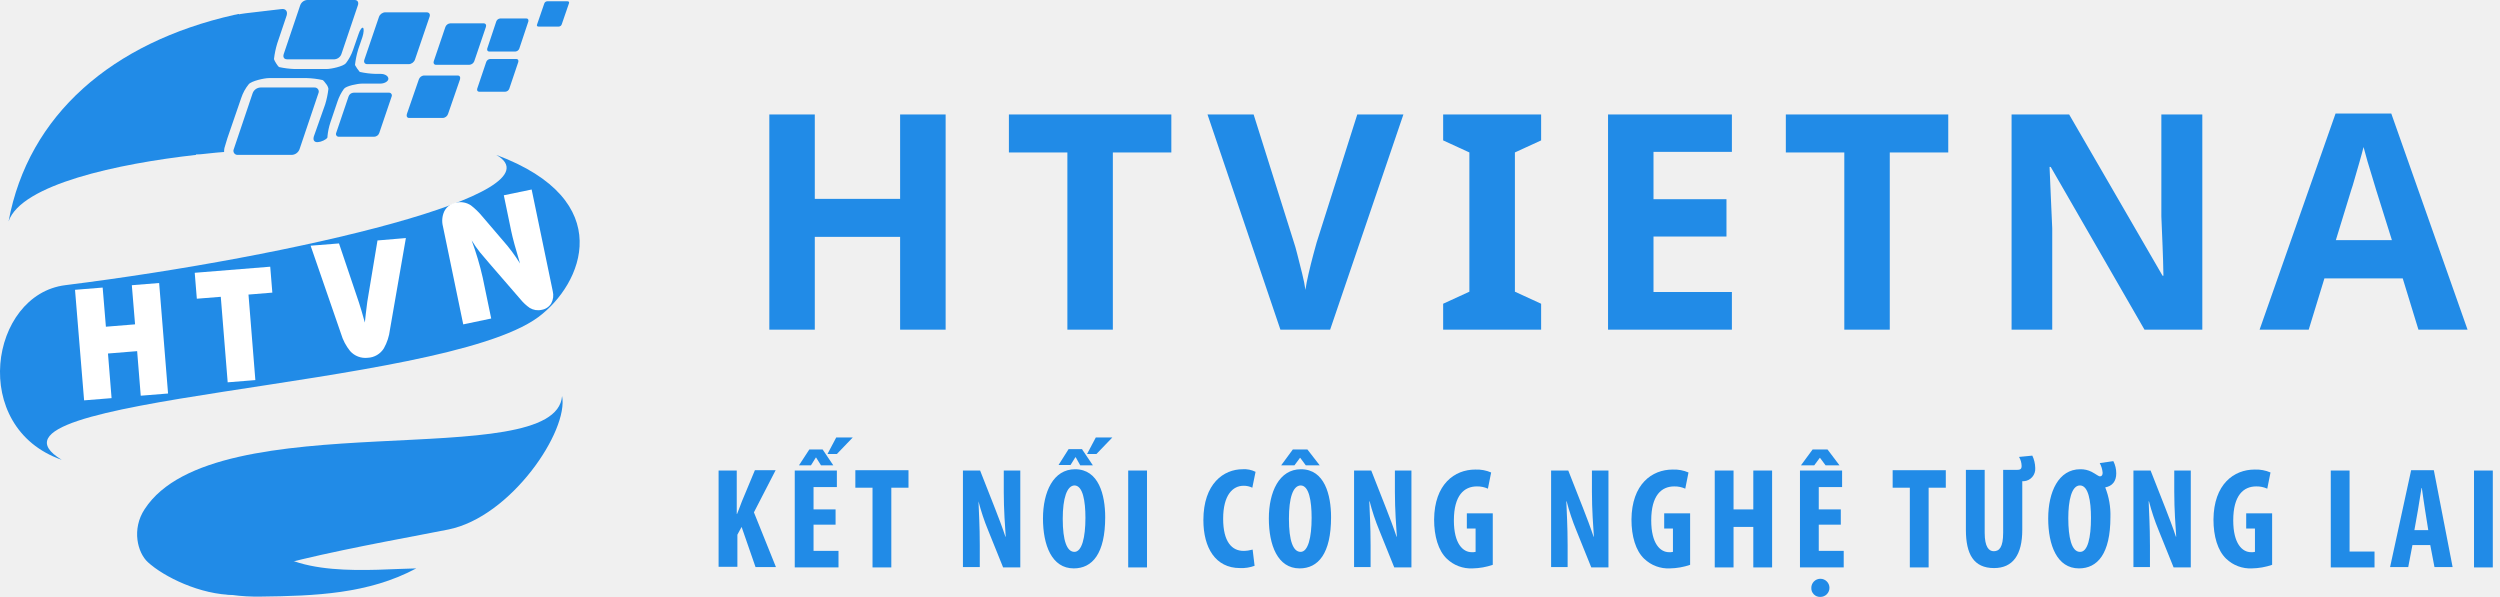
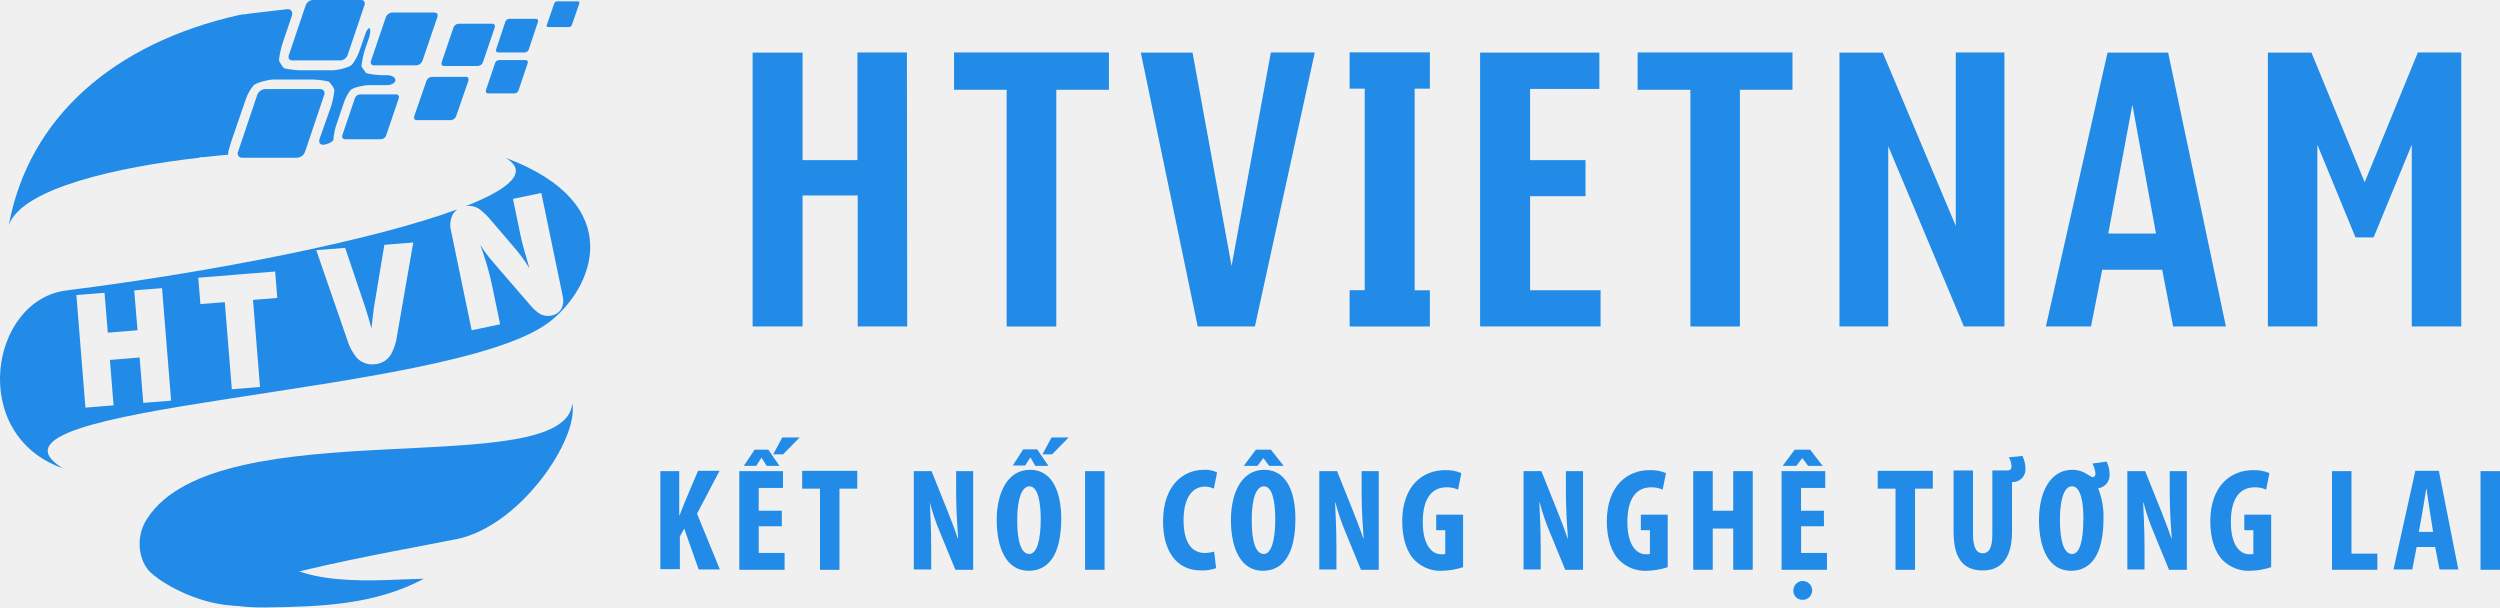
- <svg xmlns="http://www.w3.org/2000/svg" id="Layer_1" data-name="Layer 1" viewBox="0 0 771.47 184.21">
+ <svg xmlns="http://www.w3.org/2000/svg" id="Layer_1" data-name="Layer 1" viewBox="0 0 757.69 184.11">
  <defs>
-     <style>.cls-1,.cls-3{fill:#218be7;}.cls-2{fill:#fff;}.cls-3{font-size:93px;font-family:NokiaLarge-Bold, Nokia
-             Large;font-weight:700;letter-spacing:0.1em;}
-         </style>
+     <style>.cls-1{fill:#218be7;}</style>
  </defs>
  <path class="cls-1" d="M54.6,188.7c3-4.9,19.7-15.8,25.2-7.5,8.9,13.6,35.6,10.3,48.7,10.1-14.7,7.9-31.3,8.5-48,8.7C68.4,200.2,56.3,197,54.6,188.7Z" transform="translate(-0.05 -15.9)" />
-   <path class="cls-1" d="M153.2,63.7c20.5,11.8-61.9,31.3-133,40.2-23.3,2.9-29.8,43.9-1.1,53.9-32.4-19.7,116.6-21.7,147-44C179.9,103.6,190.8,77.7,153.2,63.7Z" transform="translate(-0.05 -15.9)" />
  <path class="cls-1" d="M173.5,138.1c-1.9,24.3-107.1,1.5-128.8,34.9-4.1,6.2-2.2,13.5,1,16.4,4.8,4.4,16.1,10.1,26.7,10.1-14.7-6,48.2-16.6,66-20.2C157.8,175.4,175.6,148.8,173.5,138.1Z" transform="translate(-0.05 -15.9)" />
  <path class="cls-1" d="M105.4,32.6a2.47,2.47,0,0,1-2.1,1.6H88.6c-.9,0-1.3-.7-1-1.6l5.1-15.1a2.47,2.47,0,0,1,2.1-1.6h14.7c.9,0,1.3.7,1,1.6Z" transform="translate(-0.05 -15.9)" />
  <path class="cls-1" d="M92.5,61.9a2.69,2.69,0,0,1-2.4,1.8H73.4a1.26,1.26,0,0,1-1.2-1.8L78,44.7a2.69,2.69,0,0,1,2.4-1.8H97.1a1.26,1.26,0,0,1,1.2,1.8Z" transform="translate(-0.05 -15.9)" />
  <path class="cls-1" d="M117.1,56.9a1.71,1.71,0,0,1-1.6,1.2H104.6a.85.85,0,0,1-.8-1.2l3.8-11.2a1.71,1.71,0,0,1,1.6-1.2h10.9a.85.85,0,0,1,.8,1.2Z" transform="translate(-0.05 -15.9)" />
  <path class="cls-1" d="M138.3,51.1a1.85,1.85,0,0,1-1.5,1.2H126.3c-.6,0-.9-.5-.7-1.2l3.7-10.7a1.85,1.85,0,0,1,1.5-1.2h10.5c.6,0,.9.5.7,1.2Z" transform="translate(-0.05 -15.9)" />
  <path class="cls-1" d="M146.4,34.8a1.74,1.74,0,0,1-1.5,1.1H134.6c-.6,0-.9-.5-.7-1.1l3.6-10.6a1.74,1.74,0,0,1,1.5-1.1h10.3c.6,0,.9.5.7,1.1Z" transform="translate(-0.05 -15.9)" />
  <path class="cls-1" d="M157.2,43.3a1.4,1.4,0,0,1-1.2.9h-8.1c-.5,0-.7-.4-.6-.9l2.8-8.3a1.4,1.4,0,0,1,1.2-.9h8.1c.5,0,.7.4.6.9Z" transform="translate(-0.05 -15.9)" />
  <path class="cls-1" d="M173.4,23.4a1,1,0,0,1-.9.7h-6.3c-.4,0-.6-.3-.4-.7L168,17a1,1,0,0,1,.9-.7h6.3c.4,0,.6.3.4.7Z" transform="translate(-0.05 -15.9)" />
  <path class="cls-1" d="M160.3,30.9a1.4,1.4,0,0,1-1.2.9H151c-.5,0-.7-.4-.6-.9l2.8-8.4a1.4,1.4,0,0,1,1.2-.9h8.1c.5,0,.7.4.6.9Z" transform="translate(-0.05 -15.9)" />
  <path class="cls-1" d="M128.1,34.3a2.15,2.15,0,0,1-1.9,1.4H113.4c-.8,0-1.2-.6-.9-1.4L117,21.1a2.15,2.15,0,0,1,1.9-1.4h12.8c.8,0,1.2.6.9,1.4Z" transform="translate(-0.05 -15.9)" />
  <path class="cls-1" d="M72.3,20.5C34.7,29,8.8,51.3,2.7,84.2,6.6,72.8,36.5,66.4,60.5,63.7c3.9-12.6,9.9-32.6,13.4-43.5Z" transform="translate(-0.05 -15.9)" />
  <path class="cls-1" d="M69.3,61.6c.1-.4.5-1.7.9-3l4.3-12.5a13.23,13.23,0,0,1,2.3-4.2c.8-1,4.8-1.9,6.2-1.9H94.8a26.26,26.26,0,0,1,4.8.6s.3.1,1,1.1a3.34,3.34,0,0,1,.8,1.6,27.34,27.34,0,0,1-1,4.8L96.9,58c-.4,1.3.3,2,1.6,1.7l.5-.1c1.3-.4,2.3-1.1,2.1-1.6a19.38,19.38,0,0,1,.9-4.3l2.2-6.5a14.31,14.31,0,0,1,2-3.9c.7-.9,4.2-1.6,5.6-1.6h5.6c1.3,0,2.5-.7,2.5-1.5s-1-1.5-2.4-1.5h-1.6a26.26,26.26,0,0,1-4.8-.6s-.1,0-.8-1-.7-1.2-.7-1.2a27.34,27.34,0,0,1,1-4.8l1.3-3.8c.4-1.3.5-2.5.2-2.8s-1,.6-1.4,1.9L109,31.3a14.69,14.69,0,0,1-2.2,4.1c-.8,1-4.6,1.8-6,1.8H91a26.26,26.26,0,0,1-4.8-.6s-.2,0-.9-1.1-.7-1.4-.7-1.4a27.34,27.34,0,0,1,1-4.8l2.9-8.6c.4-1.3-.3-2.2-1.6-2L75.8,20a15,15,0,0,0-3,.6,10.6,10.6,0,0,0-1.5,3.2L59.6,60.5a20.83,20.83,0,0,0-.7,2.8c0,.3,1.8.3,3.1.2l4.8-.5,2.4-.2A6.25,6.25,0,0,1,69.3,61.6Z" transform="translate(-0.05 -15.9)" />
-   <path class="cls-1" d="M221.6,161.1h5.8v13.4h.1c.5-1.2,1-2.6,1.5-3.9l4-9.6h6.4l-6.7,13,6.8,16.9h-6.3l-4.3-12.4-1.3,2.4v9.9h-5.8V161.1Z" transform="translate(-0.05 -15.9)" />
-   <path class="cls-1" d="M257.9,177.8h-6.8v8.1h7.7V191H245.3V161.1h13v5.1h-7.2v6.9h6.8Zm-4-23.2,3.3,4.9h-3.8l-1.5-2.4h-.1l-1.5,2.4h-3.7l3.2-4.9Zm9.3-3.7-4.9,5.1h-2.9l2.7-5.1Z" transform="translate(-0.05 -15.9)" />
-   <path class="cls-1" d="M269.3,166.4H264V161h16.4v5.4h-5.3V191h-5.8V166.4Z" transform="translate(-0.05 -15.9)" />
-   <path class="cls-1" d="M297.2,191V161.1h5.3l4.6,11.7c.9,2.3,2.4,6.2,3.2,8.7h.1c-.2-3.1-.6-8.3-.6-13.8v-6.6h5.1V191h-5.3L305,179.6a67.84,67.84,0,0,1-3-9h0c.1,3,.4,7.6.4,13.6v6.7h-5.2Z" transform="translate(-0.05 -15.9)" />
-   <path class="cls-1" d="M341.1,175.5c0,11.3-4,15.8-9.7,15.8-6.8,0-9.5-7.2-9.5-15.4s3.2-15.2,9.9-15.2C339.1,160.7,341.1,168.6,341.1,175.5ZM334,154.6l3.3,4.9h-3.9L332,157h-.1l-1.5,2.4h-3.7l3.1-4.9H334ZM328,176c0,6.8,1.3,10.2,3.6,10.2s3.4-4.4,3.4-10.5c0-5.2-.8-10-3.4-10C329.3,165.8,328,169.6,328,176Zm15.3-25.1-4.9,5.1h-2.9l2.7-5.1Z" transform="translate(-0.05 -15.9)" />
-   <path class="cls-1" d="M354,161.1V191h-5.8V161.1Z" transform="translate(-0.05 -15.9)" />
-   <path class="cls-1" d="M387.2,190.5a11.63,11.63,0,0,1-4.5.7c-7.6,0-11.3-6.3-11.3-14.8,0-11.3,6.3-15.7,12.1-15.7a7.7,7.7,0,0,1,4,.8l-1,4.9a6,6,0,0,0-2.7-.6c-3.3,0-6.3,2.8-6.3,10.2,0,7.1,2.7,9.9,6.3,9.9a11.08,11.08,0,0,0,2.8-.4Z" transform="translate(-0.05 -15.9)" />
-   <path class="cls-1" d="M410.8,175.5c0,11.3-4,15.8-9.7,15.8-6.8,0-9.5-7.2-9.5-15.4s3.2-15.2,9.9-15.2C408.8,160.7,410.8,168.6,410.8,175.5Zm-7.3-20.9,3.8,4.9H403l-1.7-2.3h-.1l-1.7,2.3h-4.1l3.6-4.9ZM397.8,176c0,6.8,1.3,10.2,3.6,10.2s3.4-4.4,3.4-10.5c0-5.2-.8-10-3.4-10C399,165.8,397.8,169.6,397.8,176Z" transform="translate(-0.05 -15.9)" />
-   <path class="cls-1" d="M417.9,191V161.1h5.3l4.6,11.7c.9,2.3,2.4,6.2,3.2,8.7h.1c-.2-3.1-.6-8.3-.6-13.8v-6.6h5.1V191h-5.3l-4.6-11.4a67.84,67.84,0,0,1-3-9h-.1c.1,3,.4,7.6.4,13.6v6.7h-5.1Z" transform="translate(-0.05 -15.9)" />
-   <path class="cls-1" d="M460.7,190.2a20.29,20.29,0,0,1-6.2,1.1,10.71,10.71,0,0,1-8-3c-2.6-2.5-3.9-6.9-3.9-12.1.1-10.9,6.3-15.4,12.7-15.4a11.17,11.17,0,0,1,4.9.9l-1,5a7.84,7.84,0,0,0-3.4-.7c-3.9,0-7.1,2.7-7.1,10.5,0,7.2,2.8,9.8,5.5,9.8a4.12,4.12,0,0,0,1.2-.1V179h-2.7v-4.7h8Z" transform="translate(-0.05 -15.9)" />
-   <path class="cls-1" d="M478.7,191V161.1H484l4.6,11.7c.9,2.3,2.4,6.2,3.2,8.7h.1c-.2-3.1-.6-8.3-.6-13.8v-6.6h5.1V191h-5.3l-4.6-11.4a67.84,67.84,0,0,1-3-9h-.1c.1,3,.4,7.6.4,13.6v6.7h-5.1Z" transform="translate(-0.05 -15.9)" />
-   <path class="cls-1" d="M521.6,190.2a20.29,20.29,0,0,1-6.2,1.1,10.71,10.71,0,0,1-8-3c-2.6-2.5-3.9-6.9-3.9-12.1.1-10.9,6.3-15.4,12.7-15.4a11.17,11.17,0,0,1,4.9.9l-1,5a7.84,7.84,0,0,0-3.4-.7c-3.9,0-7.1,2.7-7.1,10.5,0,7.2,2.8,9.8,5.5,9.8a4.12,4.12,0,0,0,1.2-.1V179h-2.7v-4.7h8Z" transform="translate(-0.05 -15.9)" />
-   <path class="cls-1" d="M535,161.1v12h6.1v-12h5.8V191h-5.8V178.5H535V191h-5.8V161.1Z" transform="translate(-0.05 -15.9)" />
-   <path class="cls-1" d="M568.1,177.8h-6.8v8.1H569V191H555.5V161.1h13v5.1h-7.2v6.9h6.8ZM564,154.6l3.7,4.9h-4.3l-1.7-2.3h-.1l-1.7,2.3h-4.1l3.6-4.9Zm-5,42.7a2.8,2.8,0,1,1,2.8,2.8A2.68,2.68,0,0,1,559,197.3Z" transform="translate(-0.05 -15.9)" />
-   <path class="cls-1" d="M589.4,166.4h-5.3V161h16.4v5.4h-5.3V191h-5.8V166.4Z" transform="translate(-0.05 -15.9)" />
-   <path class="cls-1" d="M627.2,156.5a9.24,9.24,0,0,1,.9,3.8,3.81,3.81,0,0,1-3.5,4.1h-.5v15c0,7.7-2.9,11.8-8.7,11.8-6.3,0-8.7-4.3-8.7-11.8V160.9h5.8v19.4c0,4.4,1.3,5.7,2.8,5.7,1.7,0,2.9-1.2,2.9-5.7V160.9h4.2c1,0,1.5-.2,1.5-1.2a5.66,5.66,0,0,0-.8-2.8Z" transform="translate(-0.05 -15.9)" />
-   <path class="cls-1" d="M652.2,158.2a8.19,8.19,0,0,1,.9,3.8c0,2.4-1.2,3.9-3.4,4.3a23,23,0,0,1,1.6,9.2c0,11.3-4,15.8-9.7,15.8-6.8,0-9.5-7.2-9.5-15.4s3.2-15.2,9.9-15.2a7.45,7.45,0,0,1,3.5.8c1.5.8,2.1,1.4,2.6,1.4s.8-.4.8-1.1a7.5,7.5,0,0,0-.9-3Zm-6.9,17.5c0-5.2-.8-10-3.4-10s-3.6,4.7-3.6,10.1c0,5.9,1,10.4,3.6,10.4C644.3,186.3,645.3,181.8,645.3,175.7Z" transform="translate(-0.05 -15.9)" />
-   <path class="cls-1" d="M658.4,191V161.1h5.3l4.6,11.7c.9,2.3,2.4,6.2,3.2,8.7h.1c-.2-3.1-.6-8.3-.6-13.8v-6.6h5.1V191h-5.3l-4.6-11.4a67.84,67.84,0,0,1-3-9h-.1c.1,3,.4,7.6.4,13.6v6.7h-5.1Z" transform="translate(-0.05 -15.9)" />
-   <path class="cls-1" d="M701.2,190.2a20.29,20.29,0,0,1-6.2,1.1,10.71,10.71,0,0,1-8-3c-2.6-2.5-3.9-6.9-3.9-12.1.1-10.9,6.3-15.4,12.7-15.4a11.17,11.17,0,0,1,4.9.9l-1,5a7.84,7.84,0,0,0-3.4-.7c-3.9,0-7.1,2.7-7.1,10.5,0,7.2,2.8,9.8,5.5,9.8a4.12,4.12,0,0,0,1.2-.1V179h-2.7v-4.7h8Z" transform="translate(-0.05 -15.9)" />
-   <path class="cls-1" d="M719.3,161.1h5.8v25h7.7V191H719.3Z" transform="translate(-0.05 -15.9)" />
-   <path class="cls-1" d="M744.5,184.1l-1.3,6.8h-5.6l6.5-29.9h7l5.8,29.9h-5.6l-1.3-6.8Zm4.9-4.5-1-6.3c-.3-1.8-.7-4.8-1-6.8h-.1c-.3,2-.8,5.1-1.1,6.8l-1.1,6.2h4.3Z" transform="translate(-0.05 -15.9)" />
-   <path class="cls-1" d="M769.3,161.1V191h-5.8V161.1Z" transform="translate(-0.05 -15.9)" />
-   <path class="cls-2" d="M26,139.42,23.2,105.33l8.53-.69,1,12.08,9-.73-1-12.08,8.43-.68,2.75,34.1-8.43.68-1.11-13.75-9,.73,1.11,13.77-8.53.69Z" transform="translate(-0.05 -15.9)" />
-   <path class="cls-2" d="M76.73,106.8l2.12,26.39-8.54.69-2.13-26.39-7.39.59-.65-8,23.3-1.88.65,8Z" transform="translate(-0.05 -15.9)" />
-   <path class="cls-2" d="M125.3,89.36l-4.92,28.29a15.36,15.36,0,0,1-1.87,5.73,6.15,6.15,0,0,1-5,2.93,6.3,6.3,0,0,1-5.43-2.09,15.46,15.46,0,0,1-2.8-5.35L95.9,91.72l8.76-.7,6.17,18.28q.73,2.22,1.81,6.14c.12-1.39.39-3.51.74-6.34l3.16-19Z" transform="translate(-0.05 -15.9)" />
-   <path class="cls-2" d="M143,116l-6.26-30.22a7,7,0,0,1,.41-4.67,5,5,0,0,1,3.71-2.69,5.87,5.87,0,0,1,4.53.87,21.47,21.47,0,0,1,3.42,3.31l6.44,7.53a50.13,50.13,0,0,1,5.27,7.08c-1.35-4.48-2.25-7.78-2.7-9.93l-2.3-11.12,8.59-1.78,6.52,31.41a5.25,5.25,0,0,1-.47,3.73,4.25,4.25,0,0,1-3,2,4.92,4.92,0,0,1-3.64-.6,13.88,13.88,0,0,1-2.82-2.61L151.1,97.22q-2.19-2.53-2.93-3.45a34.38,34.38,0,0,1-2.58-3.7,90,90,0,0,1,3.42,11.5l2.62,12.62L143,116Z" transform="translate(-0.05 -15.9)" />
-   <text class="cls-3" transform="translate(229.03 101.73)">HTVIETNAM</text>
+   <path class="cls-1" d="M200,158.69h5.91v13.4h.1c.51-1.2,1-2.6,1.53-3.9l4.07-9.6h6.52l-6.83,13,6.93,16.9H211.8l-4.38-12.4-1.32,2.4v9.9h-5.91v-29.7Z" transform="translate(-0.05 -15.9)" />
+   <path class="cls-1" d="M237,175.39H230v8.1h7.84v5.1H224.12v-29.9h13.24v5.1H230v6.9H237Zm-4.08-23.2,3.36,4.9h-3.87l-1.52-2.4h-.11l-1.52,2.4h-3.77l3.26-4.9Zm9.47-3.7-5,5.1h-3l2.75-5.1Z" transform="translate(-0.05 -15.9)" />
+   <path class="cls-1" d="M248.57,164h-5.4v-5.4h16.7V164h-5.4v24.6h-5.9V164Z" transform="translate(-0.05 -15.9)" />
+   <path class="cls-1" d="M277,188.59v-29.9h5.39l4.69,11.7c.92,2.3,2.44,6.2,3.26,8.7h.1c-.2-3.1-.61-8.3-.61-13.8v-6.6H295v29.9h-5.4l-4.68-11.4a66.6,66.6,0,0,1-3.05-9h0c.1,3,.4,7.6.4,13.6v6.7H277Z" transform="translate(-0.05 -15.9)" />
+   <path class="cls-1" d="M321.68,173.09c0,11.3-4.07,15.8-9.88,15.8-6.92,0-9.67-7.2-9.67-15.4s3.26-15.2,10.08-15.2C319.65,158.29,321.68,166.19,321.68,173.09Zm-7.23-20.9,3.36,4.9h-4l-1.42-2.5h-.11l-1.52,2.4H307l3.16-4.9h4.27Zm-6.11,21.4c0,6.8,1.33,10.2,3.67,10.2s3.46-4.4,3.46-10.5c0-5.2-.81-10-3.46-10C309.67,163.39,308.34,167.19,308.34,173.59Zm15.58-25.1-5,5.1H316l2.75-5.1Z" transform="translate(-0.05 -15.9)" />
+   <path class="cls-1" d="M334.82,158.69v29.9h-5.91v-29.9Z" transform="translate(-0.05 -15.9)" />
+   <path class="cls-1" d="M368.63,188.09a12.07,12.07,0,0,1-4.58.7c-7.74,0-11.51-6.3-11.51-14.8,0-11.3,6.41-15.7,12.32-15.7a7.91,7.91,0,0,1,4.07.8l-1,4.9a6.23,6.23,0,0,0-2.75-.6c-3.36,0-6.42,2.8-6.42,10.2,0,7.1,2.75,9.9,6.42,9.9a11.57,11.57,0,0,0,2.85-.4Z" transform="translate(-0.05 -15.9)" />
+   <path class="cls-1" d="M392.66,173.09c0,11.3-4.07,15.8-9.88,15.8-6.92,0-9.67-7.2-9.67-15.4s3.26-15.2,10.08-15.2C390.62,158.29,392.66,166.19,392.66,173.09Zm-7.43-20.9,3.87,4.9h-4.38l-1.73-2.3h-.1l-1.74,2.3H377l3.67-4.9Zm-5.81,21.4c0,6.8,1.33,10.2,3.67,10.2s3.46-4.4,3.46-10.5c0-5.2-.81-10-3.46-10C380.65,163.39,379.42,167.19,379.42,173.59Z" transform="translate(-0.05 -15.9)" />
+   <path class="cls-1" d="M399.89,188.59v-29.9h5.4l4.68,11.7c.92,2.3,2.45,6.2,3.26,8.7h.1c-.2-3.1-.61-8.3-.61-13.8v-6.6h5.2v29.9h-5.4l-4.68-11.4a66.64,66.64,0,0,1-3.06-9h-.1c.1,3,.41,7.6.41,13.6v6.7h-5.2Z" transform="translate(-0.05 -15.9)" />
+   <path class="cls-1" d="M443.48,187.79a21.08,21.08,0,0,1-6.32,1.1,11,11,0,0,1-8.14-3c-2.65-2.5-4-6.9-4-12.1.1-10.9,6.41-15.4,12.93-15.4a11.57,11.57,0,0,1,5,.9l-1,5a8.1,8.1,0,0,0-3.46-.7c-4,0-7.23,2.7-7.23,10.5,0,7.2,2.85,9.8,5.6,9.8a4.27,4.27,0,0,0,1.22-.1v-7.2h-2.75v-4.7h8.15Z" transform="translate(-0.05 -15.9)" />
+   <path class="cls-1" d="M461.81,188.59v-29.9h5.39l4.69,11.7c.92,2.3,2.44,6.2,3.26,8.7h.1c-.2-3.1-.61-8.3-.61-13.8v-6.6h5.19v29.9h-5.39l-4.69-11.4a66.6,66.6,0,0,1-3.05-9h-.11c.11,3,.41,7.6.41,13.6v6.7h-5.19Z" transform="translate(-0.05 -15.9)" />
+   <path class="cls-1" d="M505.49,187.79a21,21,0,0,1-6.31,1.1,11,11,0,0,1-8.15-3c-2.64-2.5-4-6.9-4-12.1.1-10.9,6.42-15.4,12.94-15.4a11.57,11.57,0,0,1,5,.9l-1,5a8.15,8.15,0,0,0-3.47-.7c-4,0-7.23,2.7-7.23,10.5,0,7.2,2.86,9.8,5.61,9.8a4.3,4.3,0,0,0,1.22-.1v-7.2h-2.75v-4.7h8.14Z" transform="translate(-0.05 -15.9)" />
+   <path class="cls-1" d="M519.14,158.69v12h6.21v-12h5.91v29.9h-5.91v-12.5h-6.21v12.5h-5.91v-29.9Z" transform="translate(-0.05 -15.9)" />
+   <path class="cls-1" d="M552.85,175.39h-6.93v8.1h7.84v5.1H540v-29.9h13.24v5.1h-7.34v6.9h6.93Zm-4.18-23.2,3.77,4.9h-4.38l-1.73-2.3h-.1l-1.73,2.3h-4.18l3.67-4.9Zm-5.09,42.7a2.85,2.85,0,1,1,2.85,2.8A2.7,2.7,0,0,1,543.58,194.89Z" transform="translate(-0.05 -15.9)" />
+   <path class="cls-1" d="M574.54,164h-5.4v-5.4h16.7V164h-5.39v24.6h-5.91V164Z" transform="translate(-0.05 -15.9)" />
+   <path class="cls-1" d="M613,154.09a9.09,9.09,0,0,1,.92,3.8,3.83,3.83,0,0,1-3.57,4.1h-.5v15c0,7.7-3,11.8-8.86,11.8-6.42,0-8.86-4.3-8.86-11.8v-18.5h5.9v19.4c0,4.4,1.33,5.7,2.85,5.7,1.74,0,3-1.2,3-5.7v-19.4h4.27c1,0,1.53-.2,1.53-1.2a5.57,5.57,0,0,0-.81-2.8Z" transform="translate(-0.05 -15.9)" />
+   <path class="cls-1" d="M638.49,155.79a8.06,8.06,0,0,1,.92,3.8,4,4,0,0,1-3.46,4.3,22.78,22.78,0,0,1,1.62,9.2c0,11.3-4.07,15.8-9.87,15.8-6.93,0-9.68-7.2-9.68-15.4s3.26-15.2,10.08-15.2a7.72,7.72,0,0,1,3.57.8c1.53.8,2.14,1.4,2.65,1.4s.81-.4.81-1.1a7.37,7.37,0,0,0-.92-3Zm-7,17.5c0-5.2-.81-10-3.46-10s-3.66,4.7-3.66,10.1c0,5.9,1,10.4,3.66,10.4C630.45,183.89,631.46,179.39,631.46,173.29Z" transform="translate(-0.05 -15.9)" />
+   <path class="cls-1" d="M644.8,188.59v-29.9h5.4l4.69,11.7c.91,2.3,2.44,6.2,3.26,8.7h.1c-.21-3.1-.61-8.3-.61-13.8v-6.6h5.19v29.9h-5.4l-4.68-11.4a66.64,66.64,0,0,1-3.06-9h-.1c.1,3,.41,7.6.41,13.6v6.7h-5.2Z" transform="translate(-0.05 -15.9)" />
+   <path class="cls-1" d="M688.39,187.79a21,21,0,0,1-6.31,1.1,11,11,0,0,1-8.15-3c-2.65-2.5-4-6.9-4-12.1.1-10.9,6.41-15.4,12.93-15.4a11.57,11.57,0,0,1,5,.9l-1,5a8.06,8.06,0,0,0-3.46-.7c-4,0-7.23,2.7-7.23,10.5,0,7.2,2.85,9.8,5.6,9.8a4.23,4.23,0,0,0,1.22-.1v-7.2h-2.75v-4.7h8.15Z" transform="translate(-0.05 -15.9)" />
+   <path class="cls-1" d="M706.82,158.69h5.91v25h7.84v4.9H706.82Z" transform="translate(-0.05 -15.9)" />
+   <path class="cls-1" d="M732.48,181.69l-1.32,6.8h-5.7l6.62-29.9h7.13l5.9,29.9h-5.7l-1.32-6.8Zm5-4.5-1-6.3c-.31-1.8-.72-4.8-1-6.8h-.1c-.31,2-.82,5.1-1.12,6.8l-1.12,6.2h4.37Z" transform="translate(-0.05 -15.9)" />
+   <path class="cls-1" d="M757.74,158.69v29.9h-5.91v-29.9Z" transform="translate(-0.05 -15.9)" />
+   <path class="cls-1" d="M153.2,63.7c7.28,4.19,1.57,9.36-12,14.67a5.87,5.87,0,0,1,4.19.93,21.47,21.47,0,0,1,3.42,3.31l6.44,7.53a50.13,50.13,0,0,1,5.27,7.08c-1.35-4.48-2.25-7.78-2.7-9.93l-2.3-11.12,8.59-1.78,6.52,31.41a5.25,5.25,0,0,1-.47,3.73,4.25,4.25,0,0,1-3,2,4.92,4.92,0,0,1-3.64-.6,13.88,13.88,0,0,1-2.82-2.61L151.1,97.22q-2.19-2.53-2.93-3.45a34.38,34.38,0,0,1-2.58-3.7,90,90,0,0,1,3.42,11.5l2.62,12.62L143,116v0h0l-6.26-30.19a7,7,0,0,1,.41-4.67,4.68,4.68,0,0,1,1.55-1.8c-25.43,9.36-74.16,19-118.5,24.58-23.3,2.9-29.8,43.9-1.1,53.9-32.4-19.7,116.6-21.7,147-44C179.9,103.6,190.8,77.7,153.2,63.7ZM43.47,138l-1.11-13.75-9,.73,1.11,13.77-8.53.69v0L23.2,105.33l8.53-.69,1,12.08,9-.73-1-12.08,8.43-.68,2.75,34.1Zm35.38-4.82-8.54.69-2.13-26.39-7.39.59-.65-8,23.3-1.88.65,8-7.36.6Zm41.53-15.54a15.36,15.36,0,0,1-1.87,5.73,6.15,6.15,0,0,1-5,2.93,6.3,6.3,0,0,1-5.43-2.09,15.46,15.46,0,0,1-2.8-5.35L95.9,91.72l8.76-.7,6.17,18.28q.73,2.22,1.81,6.14c.12-1.39.39-3.51.74-6.34l3.16-19,8.76-.7Z" transform="translate(-0.05 -15.9)" />
+   <path class="cls-1" d="M275,114.85h-15V75.14H243.29v39.71H228.15v-83h15.14V64.44h16.62V31.8h15Z" transform="translate(-0.05 -15.9)" />
+   <path class="cls-1" d="M336.14,43.11H320.19v71.74H305.14V43.11H289.2V31.8h46.94Z" transform="translate(-0.05 -15.9)" />
+   <path class="cls-1" d="M398.53,31.8l-18.15,83.05H363.05l-17.25-83h15.68l11.83,64.67L385.22,31.8Z" transform="translate(-0.05 -15.9)" />
+   <path class="cls-1" d="M433.41,114.85H409.09v-11h4.57V42.77h-4.57v-11h24.32v11H428.8v61.11h4.61Z" transform="translate(-0.05 -15.9)" />
+   <path class="cls-1" d="M485.14,114.85H448.63v-83h36.15v11h-21V64.44h16.8V75.36h-16.8v28.52h21.37Z" transform="translate(-0.05 -15.9)" />
+   <path class="cls-1" d="M543.31,43.11H527.37v71.74h-15V43.11h-16V31.8h46.94Z" transform="translate(-0.05 -15.9)" />
+   <path class="cls-1" d="M607.54,114.85H595.26L572.33,60.21v54.64H557.55v-83h13.12L592.8,84.38V31.8h14.74Z" transform="translate(-0.05 -15.9)" />
+   <path class="cls-1" d="M674.67,114.85h-16l-3.31-17.21H637.18l-3.4,17.21H620.11l18.68-83h18.37ZM653.48,86.67l-7.16-39-7.3,39Z" transform="translate(-0.05 -15.9)" />
+   <path class="cls-1" d="M746,114.85H731V59.76L719.45,87.84h-5.51L702.39,59.76v55.09h-15v-83h13.21l16.13,39.27L732.85,31.8H746Z" transform="translate(-0.05 -15.9)" />
</svg>
